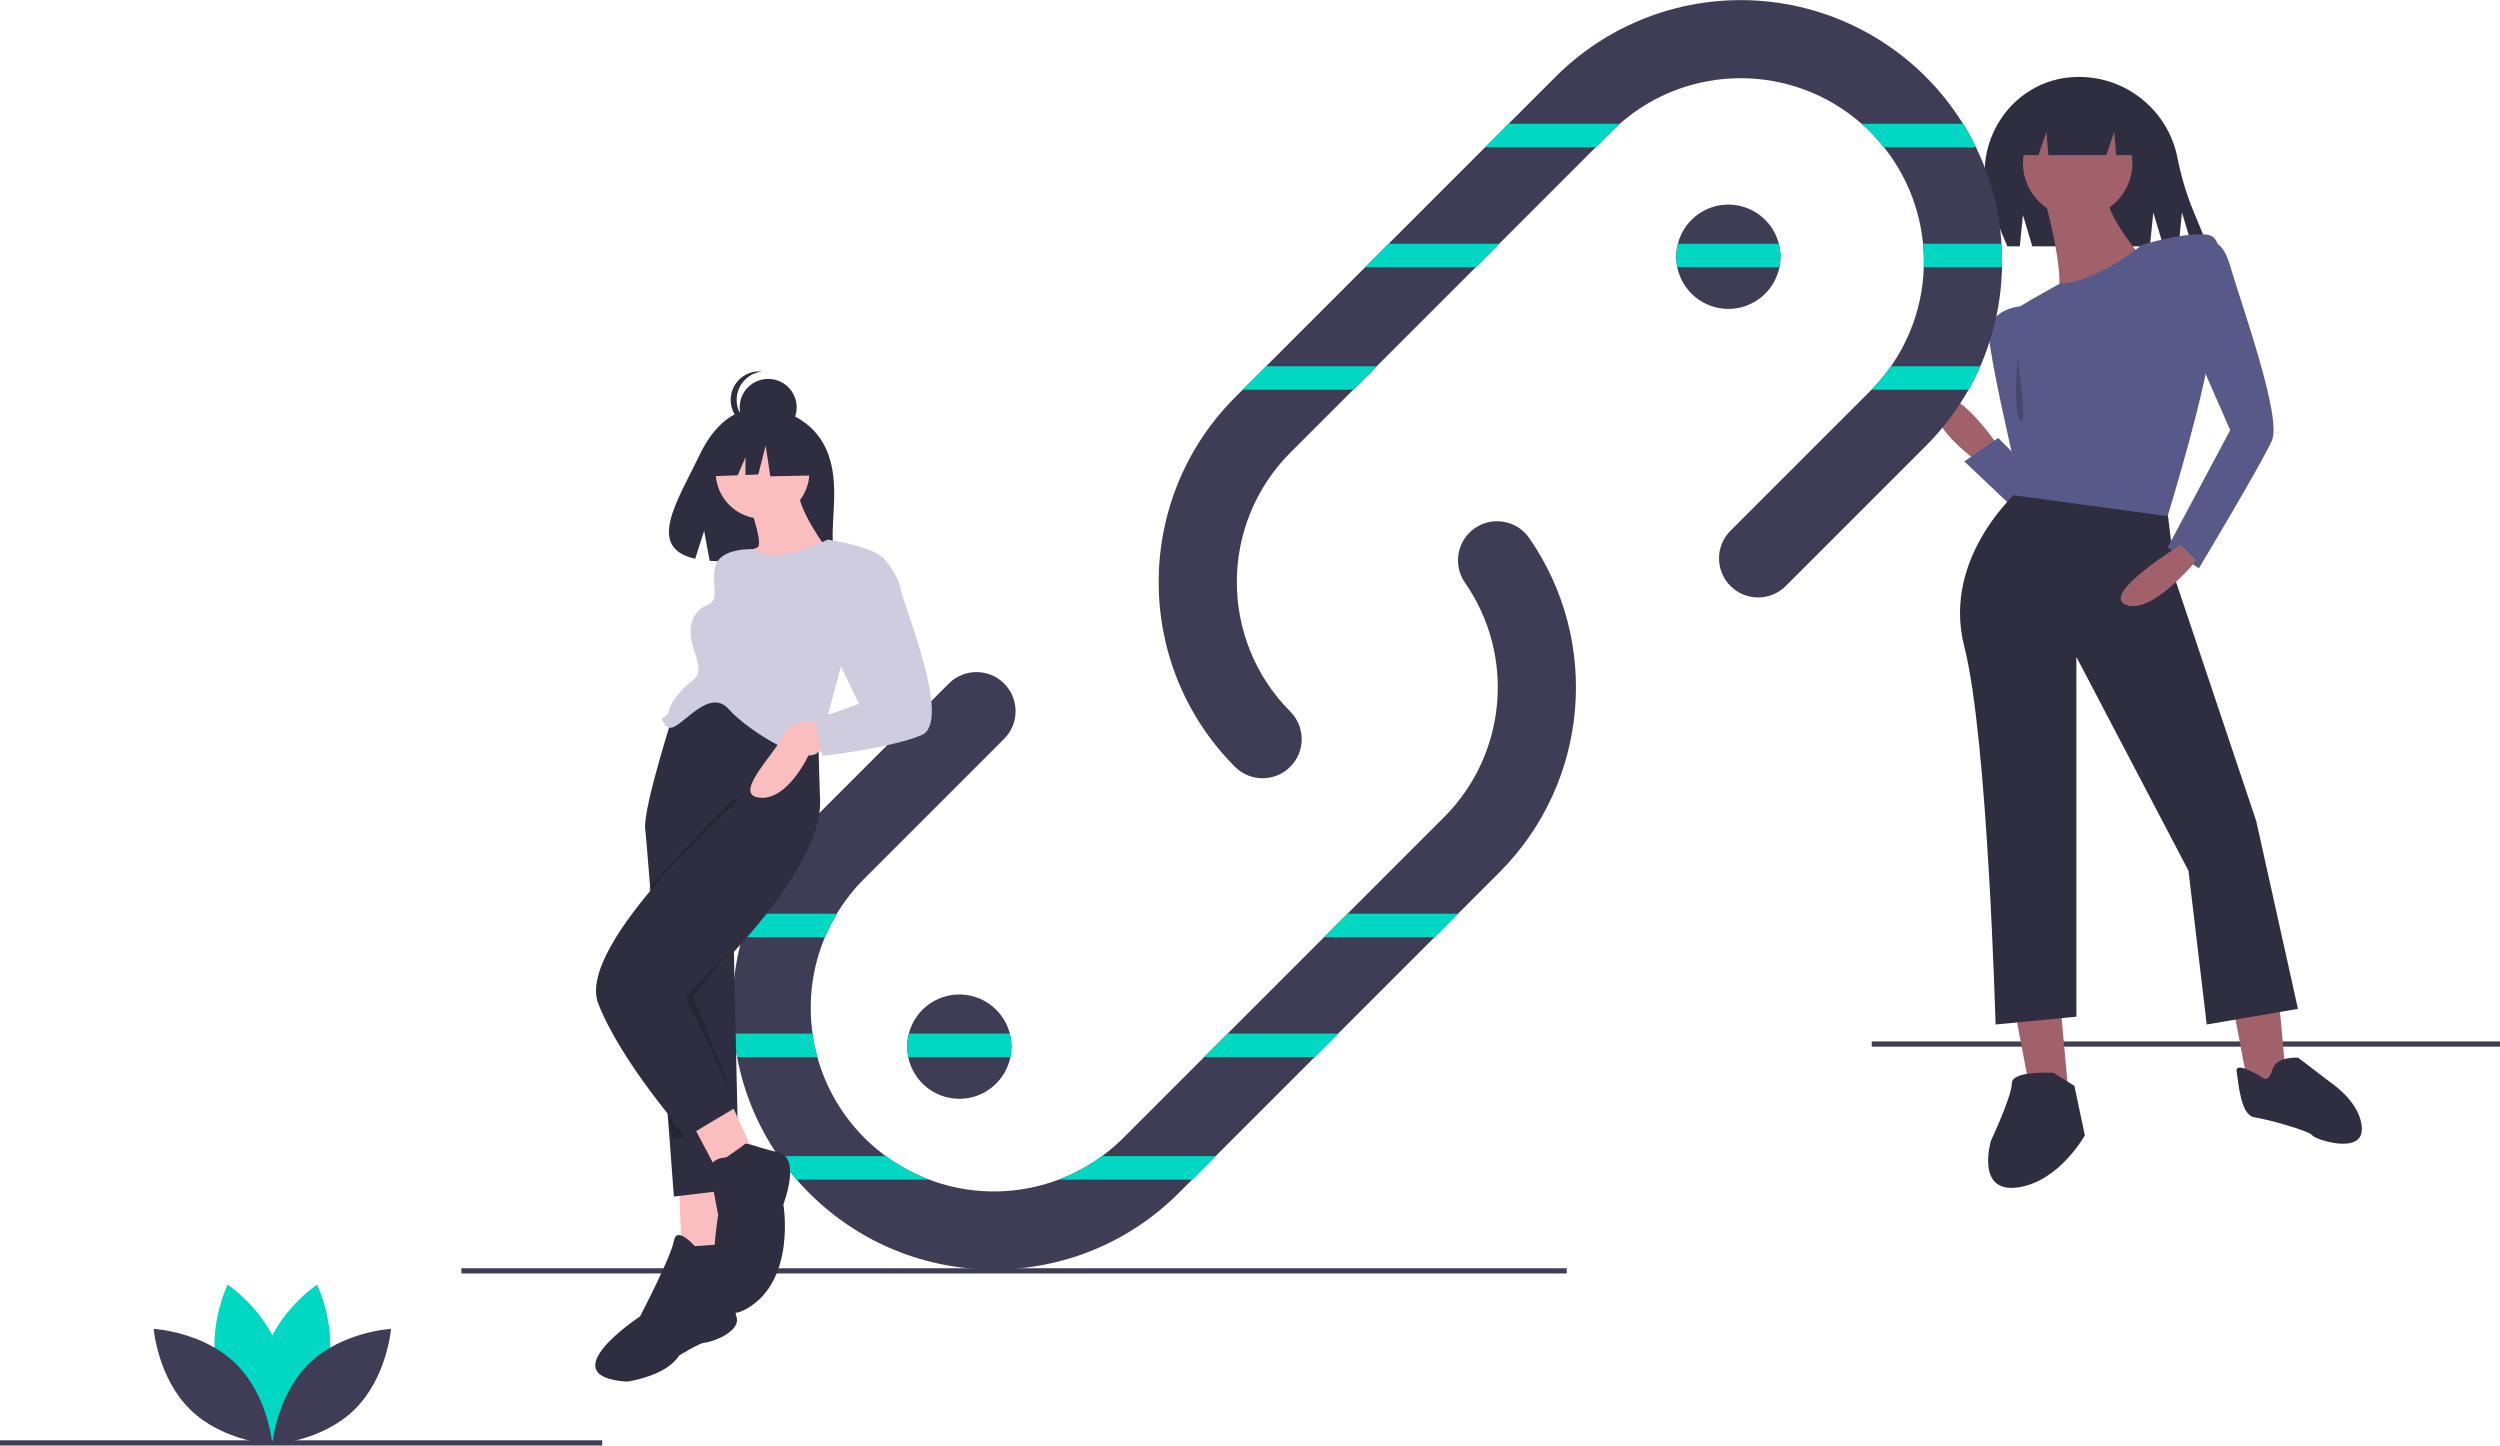
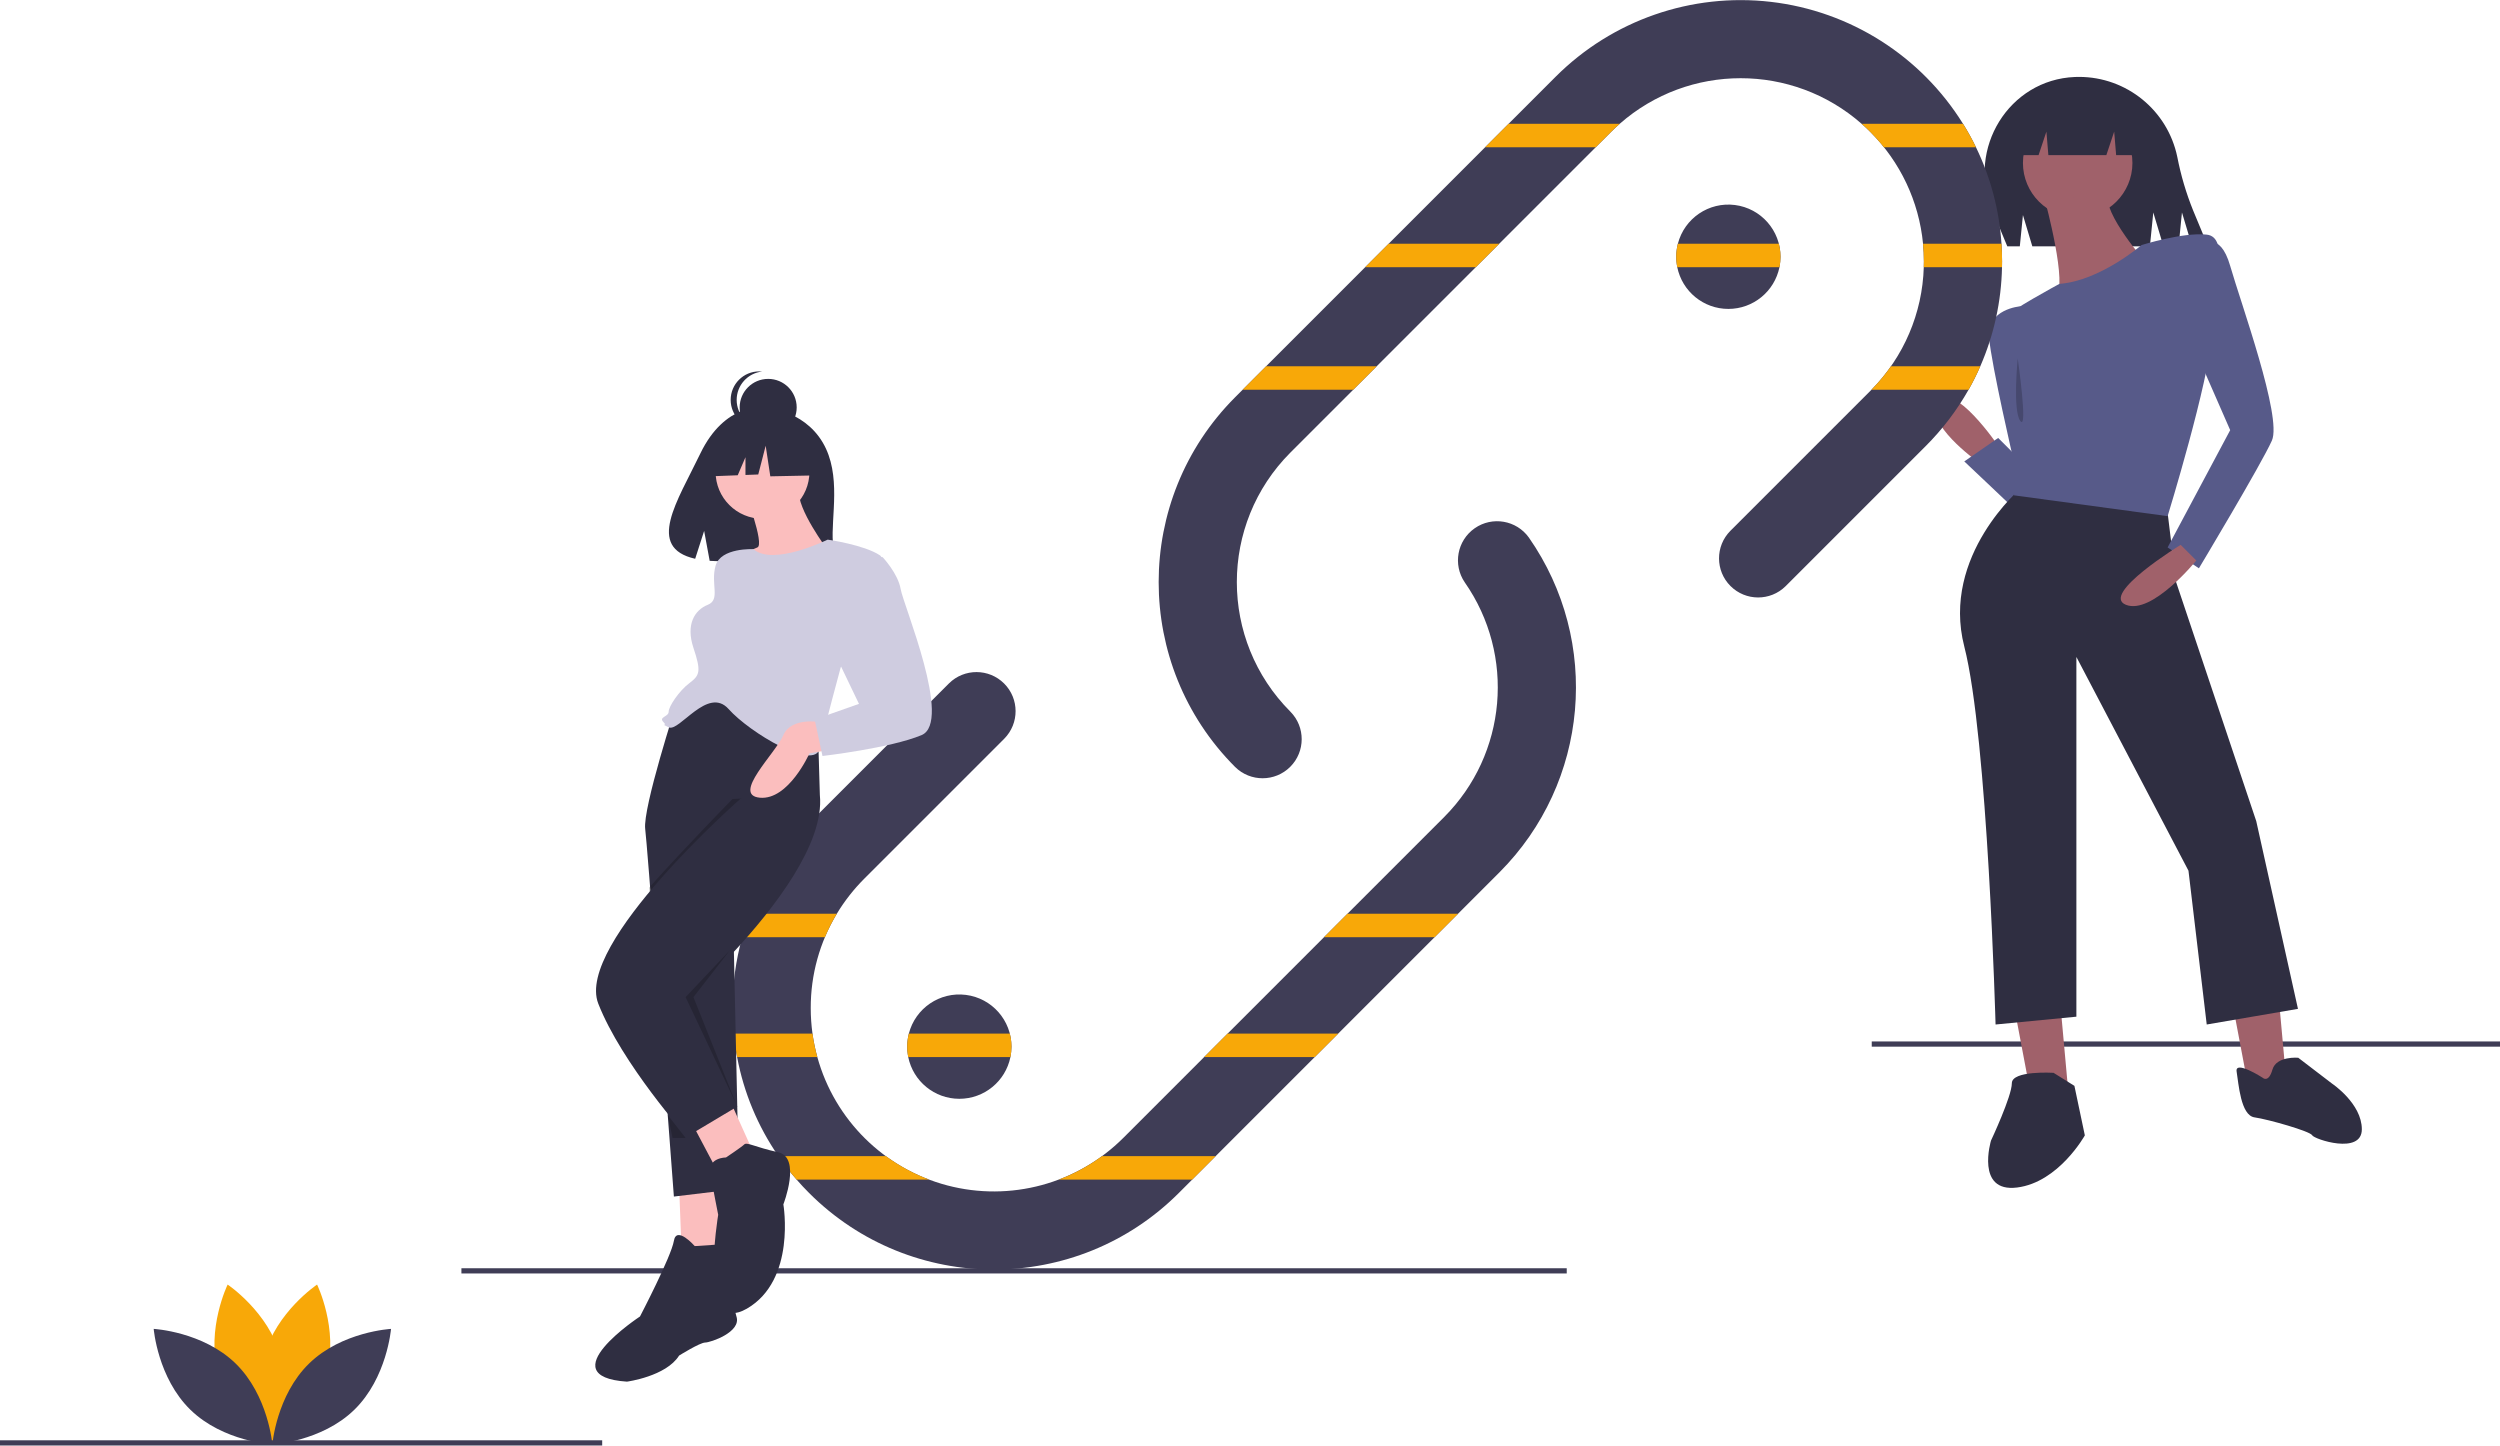
<svg xmlns="http://www.w3.org/2000/svg" data-name="Layer 1" width="959" height="554.5" viewBox="0 0 959 554.5">
  <rect x="718" y="399.5" width="241" height="2" fill="#3f3d56" />
  <polygon points="771.744 381.531 778.744 418.531 793.744 422.531 789.744 378.531 771.744 381.531" fill="#a0616a" />
  <polygon points="855.744 381.531 862.744 418.531 877.744 422.531 873.744 378.531 855.744 381.531" fill="#a0616a" />
  <path d="M908.244,584.282s-16-1-16,4-8,22-8,22-6,20,10,18,26-20,26-20l-4-19Z" transform="translate(-120.5 -172.75)" fill="#2f2e41" />
  <path d="M988.383,586.125s-10.673-6.861-9.91-2.287,1.525,16.771,6.861,17.534,21.345,5.336,22.108,6.861,19.058,7.623,19.058-2.287-11.435-17.534-11.435-17.534l-12.96-9.91s-8.386-.762-9.91,4.574S988.383,586.125,988.383,586.125Z" transform="translate(-120.5 -172.75)" fill="#2f2e41" />
  <path d="M887,343.75s-17-25-23-17,15,23,15,23Z" transform="translate(-120.5 -172.75)" fill="#a0616a" />
  <path d="M893,367.75c-1-1-19-18-19-18l13-9,15,15Z" transform="translate(-120.5 -172.75)" fill="#575a89" />
  <path d="M895.5,290.25s-13,1-12,12,9.5,47.5,9.5,47.5l5,10S916.5,302.25,895.5,290.25Z" transform="translate(-120.5 -172.75)" fill="#575a89" />
  <path d="M896.5,255.25l3.6,12h45.1l1.3-13,3.9,13H956.2l1.3-13,3.9,13h6.1l-5.735-13.817a111.387,111.387,0,0,1-6.047-20.442A38.513,38.513,0,0,0,918,202.25h0q-.797,0-1.587.032c-25.278,1.025-41.467,27.496-31.768,50.862L890.5,267.25h4.8Z" transform="translate(-120.5 -172.75)" fill="#2f2e41" />
  <path d="M896,359.75s-31,26-22,61,12,145,12,145l31-3v-138l43,82,7,59,35-6-16-72-30.769-91.778L952,369.494Z" transform="translate(-120.5 -172.75)" fill="#2f2e41" />
  <circle cx="797" cy="62.5" r="21" fill="#a0616a" />
  <path d="M905,249.75s9,33,4,37,35-13,35-13-17-19-15-27Z" transform="translate(-120.5 -172.75)" fill="#a0616a" />
  <path d="M942,266.75s-16.011,13.772-31.506,14.886c0,0-20.494,11.114-19.494,12.114s4,15,4,15,5,7.721,5,24c0,2-7,30-7,30l59,8s16-52,17-70,7-37-2-38S942,266.75,942,266.75Z" transform="translate(-120.5 -172.75)" fill="#575a89" />
  <path d="M965,266.75s7-6,11,8,20,58,16,67-28,49-28,49l-12-8,24-45-14-32Z" transform="translate(-120.5 -172.75)" fill="#575a89" />
  <path d="M957,381.75s-31,19-21,23,27-17,27-17Z" transform="translate(-120.5 -172.75)" fill="#a0616a" />
  <polygon points="774 38.5 774 59.5 782 59.5 785 50.5 785.75 59.5 808 59.5 811 50.5 811.75 59.5 821 59.5 821 38.5 774 38.5" fill="#2f2e41" />
  <path d="M894.5,310.25s-2,20,1,24S894.5,310.25,894.5,310.25Z" transform="translate(-120.5 -172.75)" opacity="0.2" />
  <rect x="177" y="486.5" width="424" height="2" fill="#3f3d56" />
  <path d="M695.71,507.36,572.69,630.38a100.286,100.286,0,0,1-141.82,0c-1.66-1.66-3.26-3.37-4.78-5.13a96.849,96.849,0,0,1-6.99-9,98.778,98.778,0,0,1-15.84-38q-.855-4.455-1.29-9-.465-4.845-.47-9.78a100.755,100.755,0,0,1,3.72-27.22q1.275-4.575,2.99-9a100.066,100.066,0,0,1,22.66-34.69l53.67-53.67a14.998,14.998,0,0,1,21.21,21.21l-53.67,53.67a70.867,70.867,0,0,0-10.57,13.48,69.787,69.787,0,0,0-10.01,36.22,72.046,72.046,0,0,0,.67,9.78,68.424,68.424,0,0,0,1.86,9A70.269,70.269,0,0,0,551.48,609.17l30.92-30.92,55-55,37.1-37.1a70.402,70.402,0,0,0,7.87-90.02,15.005,15.005,0,0,1,24.61-17.17A100.457,100.457,0,0,1,695.71,507.36Z" transform="translate(-120.5 -172.75)" fill="#3f3d56" />
  <path d="M888.5,273.03q0,1.11-.03,2.22a99.821,99.821,0,0,1-8.33,38,96.826,96.826,0,0,1-4.5,9,100.561,100.561,0,0,1-16.51,21.69l-53.67,53.67a14.998,14.998,0,0,1-21.21-21.21l53.67-53.67c.16-.16.32-.32.47-.48a69.874,69.874,0,0,0,20.07-47c.03-.74.04-1.48.04-2.22q0-3.42-.32-6.78a70.208,70.208,0,0,0-20.26-42.92c-1.07-1.07-2.16-2.1-3.29-3.08a70.29,70.29,0,0,0-92.82,0c-1.13.98-2.22,2.01-3.29,3.08L615.5,346.35a70.374,70.374,0,0,0,0,99.4,14.998,14.998,0,0,1-21.21,21.21,100.395,100.395,0,0,1,0-141.82L717.31,202.12a100.387,100.387,0,0,1,156.21,18.13,96.266,96.266,0,0,1,4.97,9,99.432,99.432,0,0,1,9.78,37Q888.495,269.625,888.5,273.03Z" transform="translate(-120.5 -172.75)" fill="#3f3d56" />
-   <path d="M245.815,699.416c-4.581,16.934-20.272,27.422-20.272,27.422s-8.264-16.968-3.683-33.903S242.133,665.513,242.133,665.513,250.397,682.481,245.815,699.416Z" transform="translate(-120.5 -172.75)" fill="#00d8c3" />
-   <path d="M204.14,699.416c4.581,16.934,20.272,27.422,20.272,27.422s8.264-16.968,3.683-33.903S207.823,665.513,207.823,665.513,199.559,682.481,204.14,699.416Z" transform="translate(-120.5 -172.75)" fill="#00d8c3" />
+   <path d="M245.815,699.416c-4.581,16.934-20.272,27.422-20.272,27.422s-8.264-16.968-3.683-33.903S242.133,665.513,242.133,665.513,250.397,682.481,245.815,699.416Z" transform="translate(-120.5 -172.75)" fill="#F8A808" />
+   <path d="M204.14,699.416c4.581,16.934,20.272,27.422,20.272,27.422s8.264-16.968,3.683-33.903S207.823,665.513,207.823,665.513,199.559,682.481,204.14,699.416Z" transform="translate(-120.5 -172.75)" fill="#F8A808" />
  <path d="M210.872,695.776c12.571,12.237,14.106,31.048,14.106,31.048s-18.846-1.029-31.416-13.266-14.106-31.048-14.106-31.048S198.301,683.539,210.872,695.776Z" transform="translate(-120.5 -172.75)" fill="#3f3d56" />
  <path d="M239.084,695.776c-12.571,12.237-14.106,31.048-14.106,31.048s18.846-1.029,31.416-13.266,14.106-31.048,14.106-31.048S251.654,683.539,239.084,695.776Z" transform="translate(-120.5 -172.75)" fill="#3f3d56" />
  <path d="M803.5,271.25a20.247,20.247,0,0,1-.4,4,20.005,20.005,0,0,1-39.2,0,20.175,20.175,0,0,1,.23-9,20,20,0,0,1,39.37,5Z" transform="translate(-120.5 -172.75)" fill="#3f3d56" />
  <path d="M508.5,574.25a20.247,20.247,0,0,1-.4,4,20.005,20.005,0,0,1-39.2,0,20.175,20.175,0,0,1,.23-9,20,20,0,0,1,39.37,5Z" transform="translate(-120.5 -172.75)" fill="#3f3d56" />
  <rect y="552.5" width="231" height="2" fill="#3f3d56" />
-   <path d="M699.18,220.25h42.63c-1.13.98-2.22,2.01-3.29,3.08l-5.92,5.92H690.18Z" transform="translate(-120.5 -172.75)" fill="#00d8c3" />
-   <path d="M878.49,229.25H843.21a70.162,70.162,0,0,0-5.29-5.92c-1.07-1.07-2.16-2.1-3.29-3.08h38.89A96.266,96.266,0,0,1,878.49,229.25Z" transform="translate(-120.5 -172.75)" fill="#00d8c3" />
-   <polygon points="532.68 93.5 575.1 93.5 566.1 102.5 523.68 102.5 532.68 93.5" fill="#00d8c3" />
-   <path d="M802.87,266.25a20.175,20.175,0,0,1,.23,9H763.9a20.175,20.175,0,0,1,.23-9Z" transform="translate(-120.5 -172.75)" fill="#00d8c3" />
-   <path d="M888.5,273.03q0,1.11-.03,2.22H858.46c.03-.74.04-1.48.04-2.22q0-3.42-.32-6.78h30.09Q888.495,269.625,888.5,273.03Z" transform="translate(-120.5 -172.75)" fill="#00d8c3" />
-   <polygon points="485.68 140.5 528.1 140.5 519.1 149.5 476.68 149.5 485.68 140.5" fill="#00d8c3" />
-   <path d="M880.14,313.25a96.826,96.826,0,0,1-4.5,9H838.39a69.43,69.43,0,0,0,7.49-9Z" transform="translate(-120.5 -172.75)" fill="#00d8c3" />
-   <path d="M441.51,523.25a69.769,69.769,0,0,0-4.57,9H405.22q1.275-4.575,2.99-9Z" transform="translate(-120.5 -172.75)" fill="#00d8c3" />
-   <polygon points="559.32 350.5 550.32 359.5 507.9 359.5 516.9 350.5 559.32 350.5" fill="#00d8c3" />
-   <path d="M434.03,578.25H403.26q-.855-4.455-1.29-9h30.2A68.424,68.424,0,0,0,434.03,578.25Z" transform="translate(-120.5 -172.75)" fill="#00d8c3" />
-   <path d="M508.5,574.25a20.247,20.247,0,0,1-.4,4H468.9a20.175,20.175,0,0,1,.23-9h38.74A20.146,20.146,0,0,1,508.5,574.25Z" transform="translate(-120.5 -172.75)" fill="#00d8c3" />
-   <polygon points="513.32 396.5 504.32 405.5 461.9 405.5 470.9 396.5 513.32 396.5" fill="#00d8c3" />
-   <path d="M476.94,625.25H426.09a96.849,96.849,0,0,1-6.99-9h41.24A69.58,69.58,0,0,0,476.94,625.25Z" transform="translate(-120.5 -172.75)" fill="#00d8c3" />
-   <path d="M586.82,616.25l-9,9h-51.2a69.58,69.58,0,0,0,16.6-9Z" transform="translate(-120.5 -172.75)" fill="#00d8c3" />
+   <path d="M699.18,220.25h42.63c-1.13.98-2.22,2.01-3.29,3.08l-5.92,5.92H690.18Z" transform="translate(-120.5 -172.75)" fill="#F8A808" />
+   <path d="M878.49,229.25H843.21a70.162,70.162,0,0,0-5.29-5.92c-1.07-1.07-2.16-2.1-3.29-3.08h38.89A96.266,96.266,0,0,1,878.49,229.25Z" transform="translate(-120.5 -172.75)" fill="#F8A808" />
+   <polygon points="532.68 93.5 575.1 93.5 566.1 102.5 523.68 102.5 532.68 93.5" fill="#F8A808" />
+   <path d="M802.87,266.25a20.175,20.175,0,0,1,.23,9H763.9a20.175,20.175,0,0,1,.23-9Z" transform="translate(-120.5 -172.75)" fill="#F8A808" />
+   <path d="M888.5,273.03q0,1.11-.03,2.22H858.46c.03-.74.04-1.48.04-2.22q0-3.42-.32-6.78h30.09Q888.495,269.625,888.5,273.03Z" transform="translate(-120.5 -172.75)" fill="#F8A808" />
+   <polygon points="485.68 140.5 528.1 140.5 519.1 149.5 476.68 149.5 485.68 140.5" fill="#F8A808" />
+   <path d="M880.14,313.25a96.826,96.826,0,0,1-4.5,9H838.39a69.43,69.43,0,0,0,7.49-9Z" transform="translate(-120.5 -172.75)" fill="#F8A808" />
+   <path d="M441.51,523.25a69.769,69.769,0,0,0-4.57,9H405.22q1.275-4.575,2.99-9Z" transform="translate(-120.5 -172.75)" fill="#F8A808" />
+   <polygon points="559.32 350.5 550.32 359.5 507.9 359.5 516.9 350.5 559.32 350.5" fill="#F8A808" />
+   <path d="M434.03,578.25H403.26q-.855-4.455-1.29-9h30.2A68.424,68.424,0,0,0,434.03,578.25Z" transform="translate(-120.5 -172.75)" fill="#F8A808" />
+   <path d="M508.5,574.25a20.247,20.247,0,0,1-.4,4H468.9a20.175,20.175,0,0,1,.23-9h38.74A20.146,20.146,0,0,1,508.5,574.25Z" transform="translate(-120.5 -172.75)" fill="#F8A808" />
+   <polygon points="513.32 396.5 504.32 405.5 461.9 405.5 470.9 396.5 513.32 396.5" fill="#F8A808" />
+   <path d="M476.94,625.25H426.09a96.849,96.849,0,0,1-6.99-9h41.24A69.58,69.58,0,0,0,476.94,625.25Z" transform="translate(-120.5 -172.75)" fill="#F8A808" />
+   <path d="M586.82,616.25l-9,9h-51.2a69.58,69.58,0,0,0,16.6-9Z" transform="translate(-120.5 -172.75)" fill="#F8A808" />
  <path d="M436.094,342.484c-7.645-12.918-22.771-13.52-22.771-13.52s-14.739-1.885-24.194,17.79c-8.813,18.339-20.976,36.045-1.958,40.338l3.435-10.692,2.127,11.488a74.412,74.412,0,0,0,8.137.139c20.366-.658,39.762.192,39.138-7.116C439.178,371.195,443.45,354.914,436.094,342.484Z" transform="translate(-120.5 -172.75)" fill="#2f2e41" />
  <polygon points="260.5 455 261.5 481 279.5 481 278.5 453 260.5 455" fill="#fbbebe" />
  <path d="M430,443.75l-1.82,6.05L404.6,528.13l-2.6,8.62,2,92-25,3s-.73-9.66-1.8-23.92c-2.15-28.24-5.67-74.55-7.71-99.75-.75-9.32-1.29-15.75-1.49-17.33-1-8,12-48,12-48l26-2Z" transform="translate(-120.5 -172.75)" fill="#2f2e41" />
  <path d="M387,650.75s-7-8-8-2-13,29-13,29-35,23-5,25c0,0,15-2,20-10,0,0,8-5,10-5s14-4,12-10-1-28-1-28Z" transform="translate(-120.5 -172.75)" fill="#2f2e41" />
  <polygon points="265.5 431 274.5 448 288.5 441 279.5 421 265.5 431" fill="#fbbebe" />
  <path d="M379,554.75s-7.46-16.3-9.5-41.5c14.48-16.18,32-34,32-34l21-1,6.5-.5c1.52,15.2-11.34,34.78-24.4,50.38A279.192,279.192,0,0,1,379,554.75Z" transform="translate(-120.5 -172.75)" opacity="0.2" />
  <path d="M405,478.75s-64,56-55,79,34,51,34,51l19.315-11.528L385,554.75s7.678-6.809,17.024-16.898C417.233,521.435,436.858,496.331,435,477.75l-1-34-17,2Z" transform="translate(-120.5 -172.75)" fill="#2f2e41" />
  <path d="M399,616.75s-7,0-6,6,3,16,3,16-8,47,11,36,14-40,14-40,7-18-2-20-12-4-13-3S399,616.75,399,616.75Z" transform="translate(-120.5 -172.75)" fill="#2f2e41" />
  <circle cx="292.5" cy="181" r="18" fill="#fbbebe" />
  <path d="M406,360.75s8,21,5,22-9,6-9,6l10,9,26-14s-12-16-11-23Z" transform="translate(-120.5 -172.75)" fill="#fbbebe" />
  <path d="M438,379.75s-20.925,10.315-28.462,3.657c0,0-12.538-.657-14.538,6.343s2,13-3,15-8.5,7.5-5.5,16.5,2.5,10.5-1.5,13.5-8,9-8,11-4,2-2,4-2,0,2,2,15-16,23-7,33,24,35,15,8-31,8-31,21-39,15-43S438,379.75,438,379.75Z" transform="translate(-120.5 -172.75)" fill="#cfcce0" />
  <path d="M435,449.75s-11-2-14,5-20,23-9,24,19-17,19-17l11-2Z" transform="translate(-120.5 -172.75)" fill="#fbbebe" />
  <path d="M446,385.75l13.078.728S465,392.75,466,398.75s20,51,8,56-38,8-38,8l-3-14,17-6-12-25Z" transform="translate(-120.5 -172.75)" fill="#cfcce0" />
  <polygon points="266 382.5 282.449 423.623 263 382.5 280 364.5 266 382.5" opacity="0.2" />
  <polygon points="256.143 427.766 263 436.5 258 436.5 256.143 427.766" opacity="0.2" />
  <circle cx="294.674" cy="156.279" r="10.937" fill="#2f2e41" />
  <path d="M403.086,326.151a10.937,10.937,0,0,1,9.786-10.875,11.047,11.047,0,0,0-1.151-.061,10.937,10.937,0,1,0,0,21.874,11.047,11.047,0,0,0,1.151-.061A10.937,10.937,0,0,1,403.086,326.151Z" transform="translate(-120.5 -172.75)" fill="#2f2e41" />
  <polygon points="312.214 168.489 297.27 160.662 276.634 163.864 272.364 182.721 282.993 182.312 285.962 175.384 285.962 182.198 290.866 182.009 293.712 170.98 295.491 182.721 312.925 182.365 312.214 168.489" fill="#2f2e41" />
</svg>
